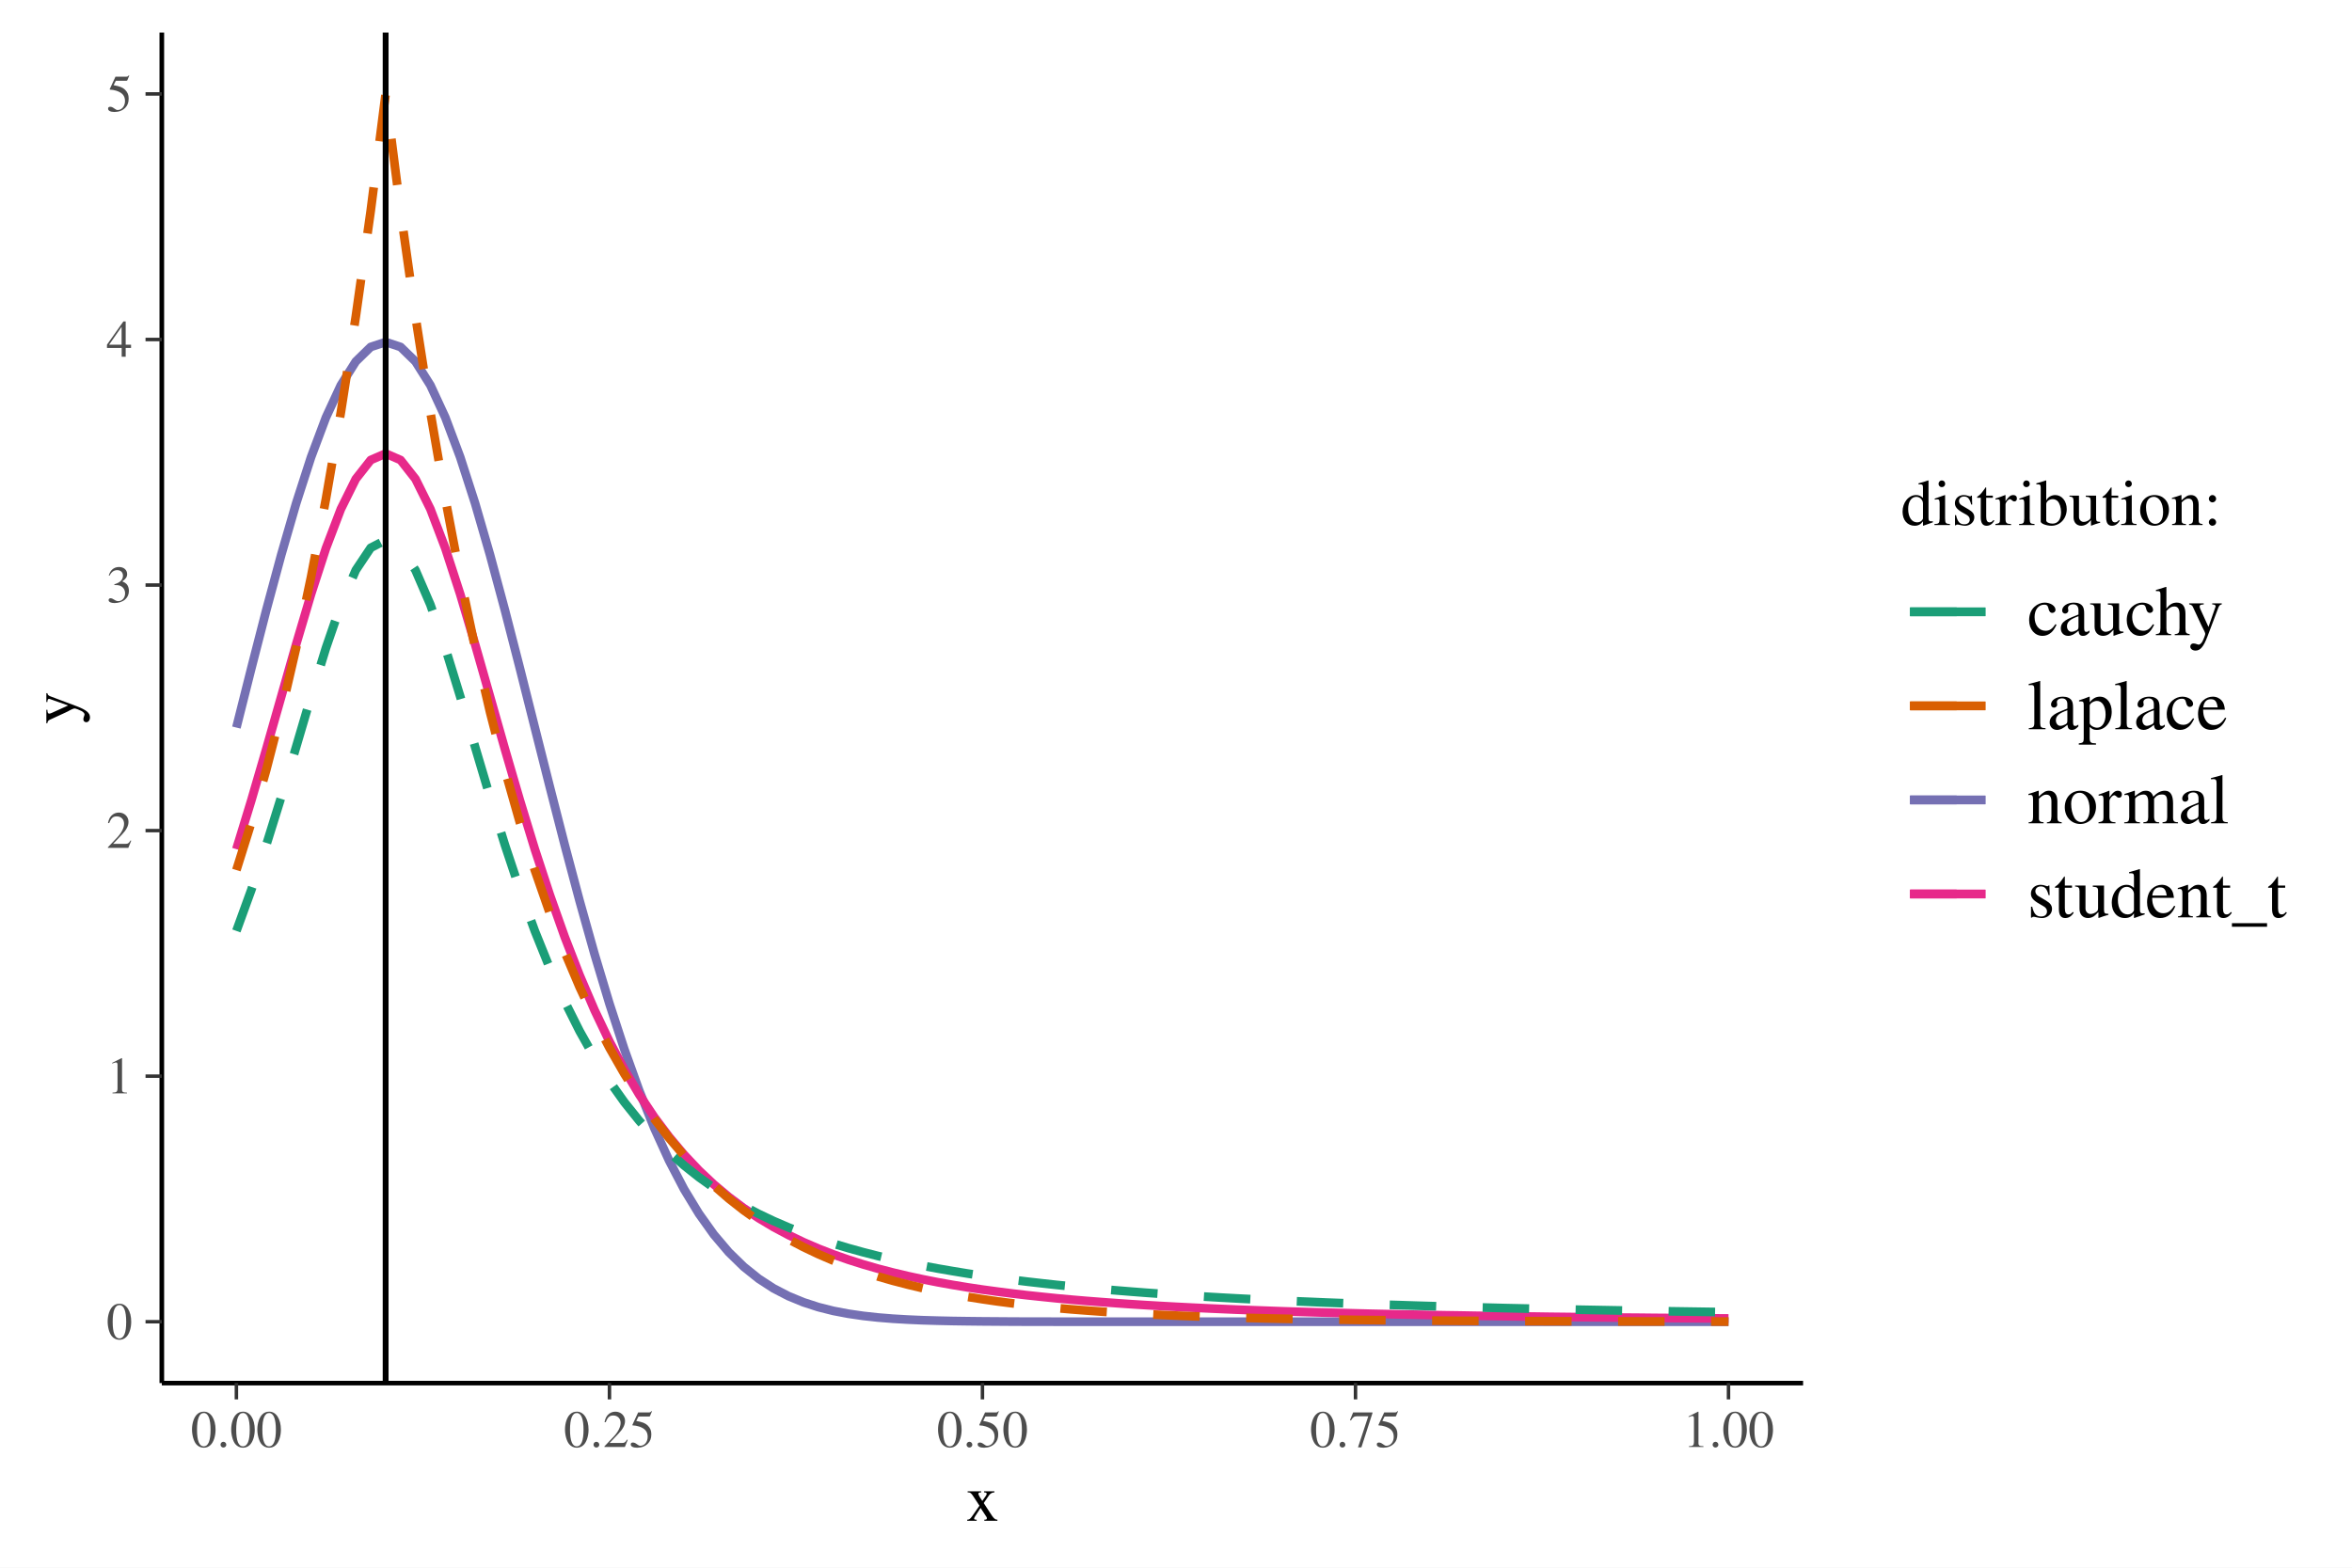
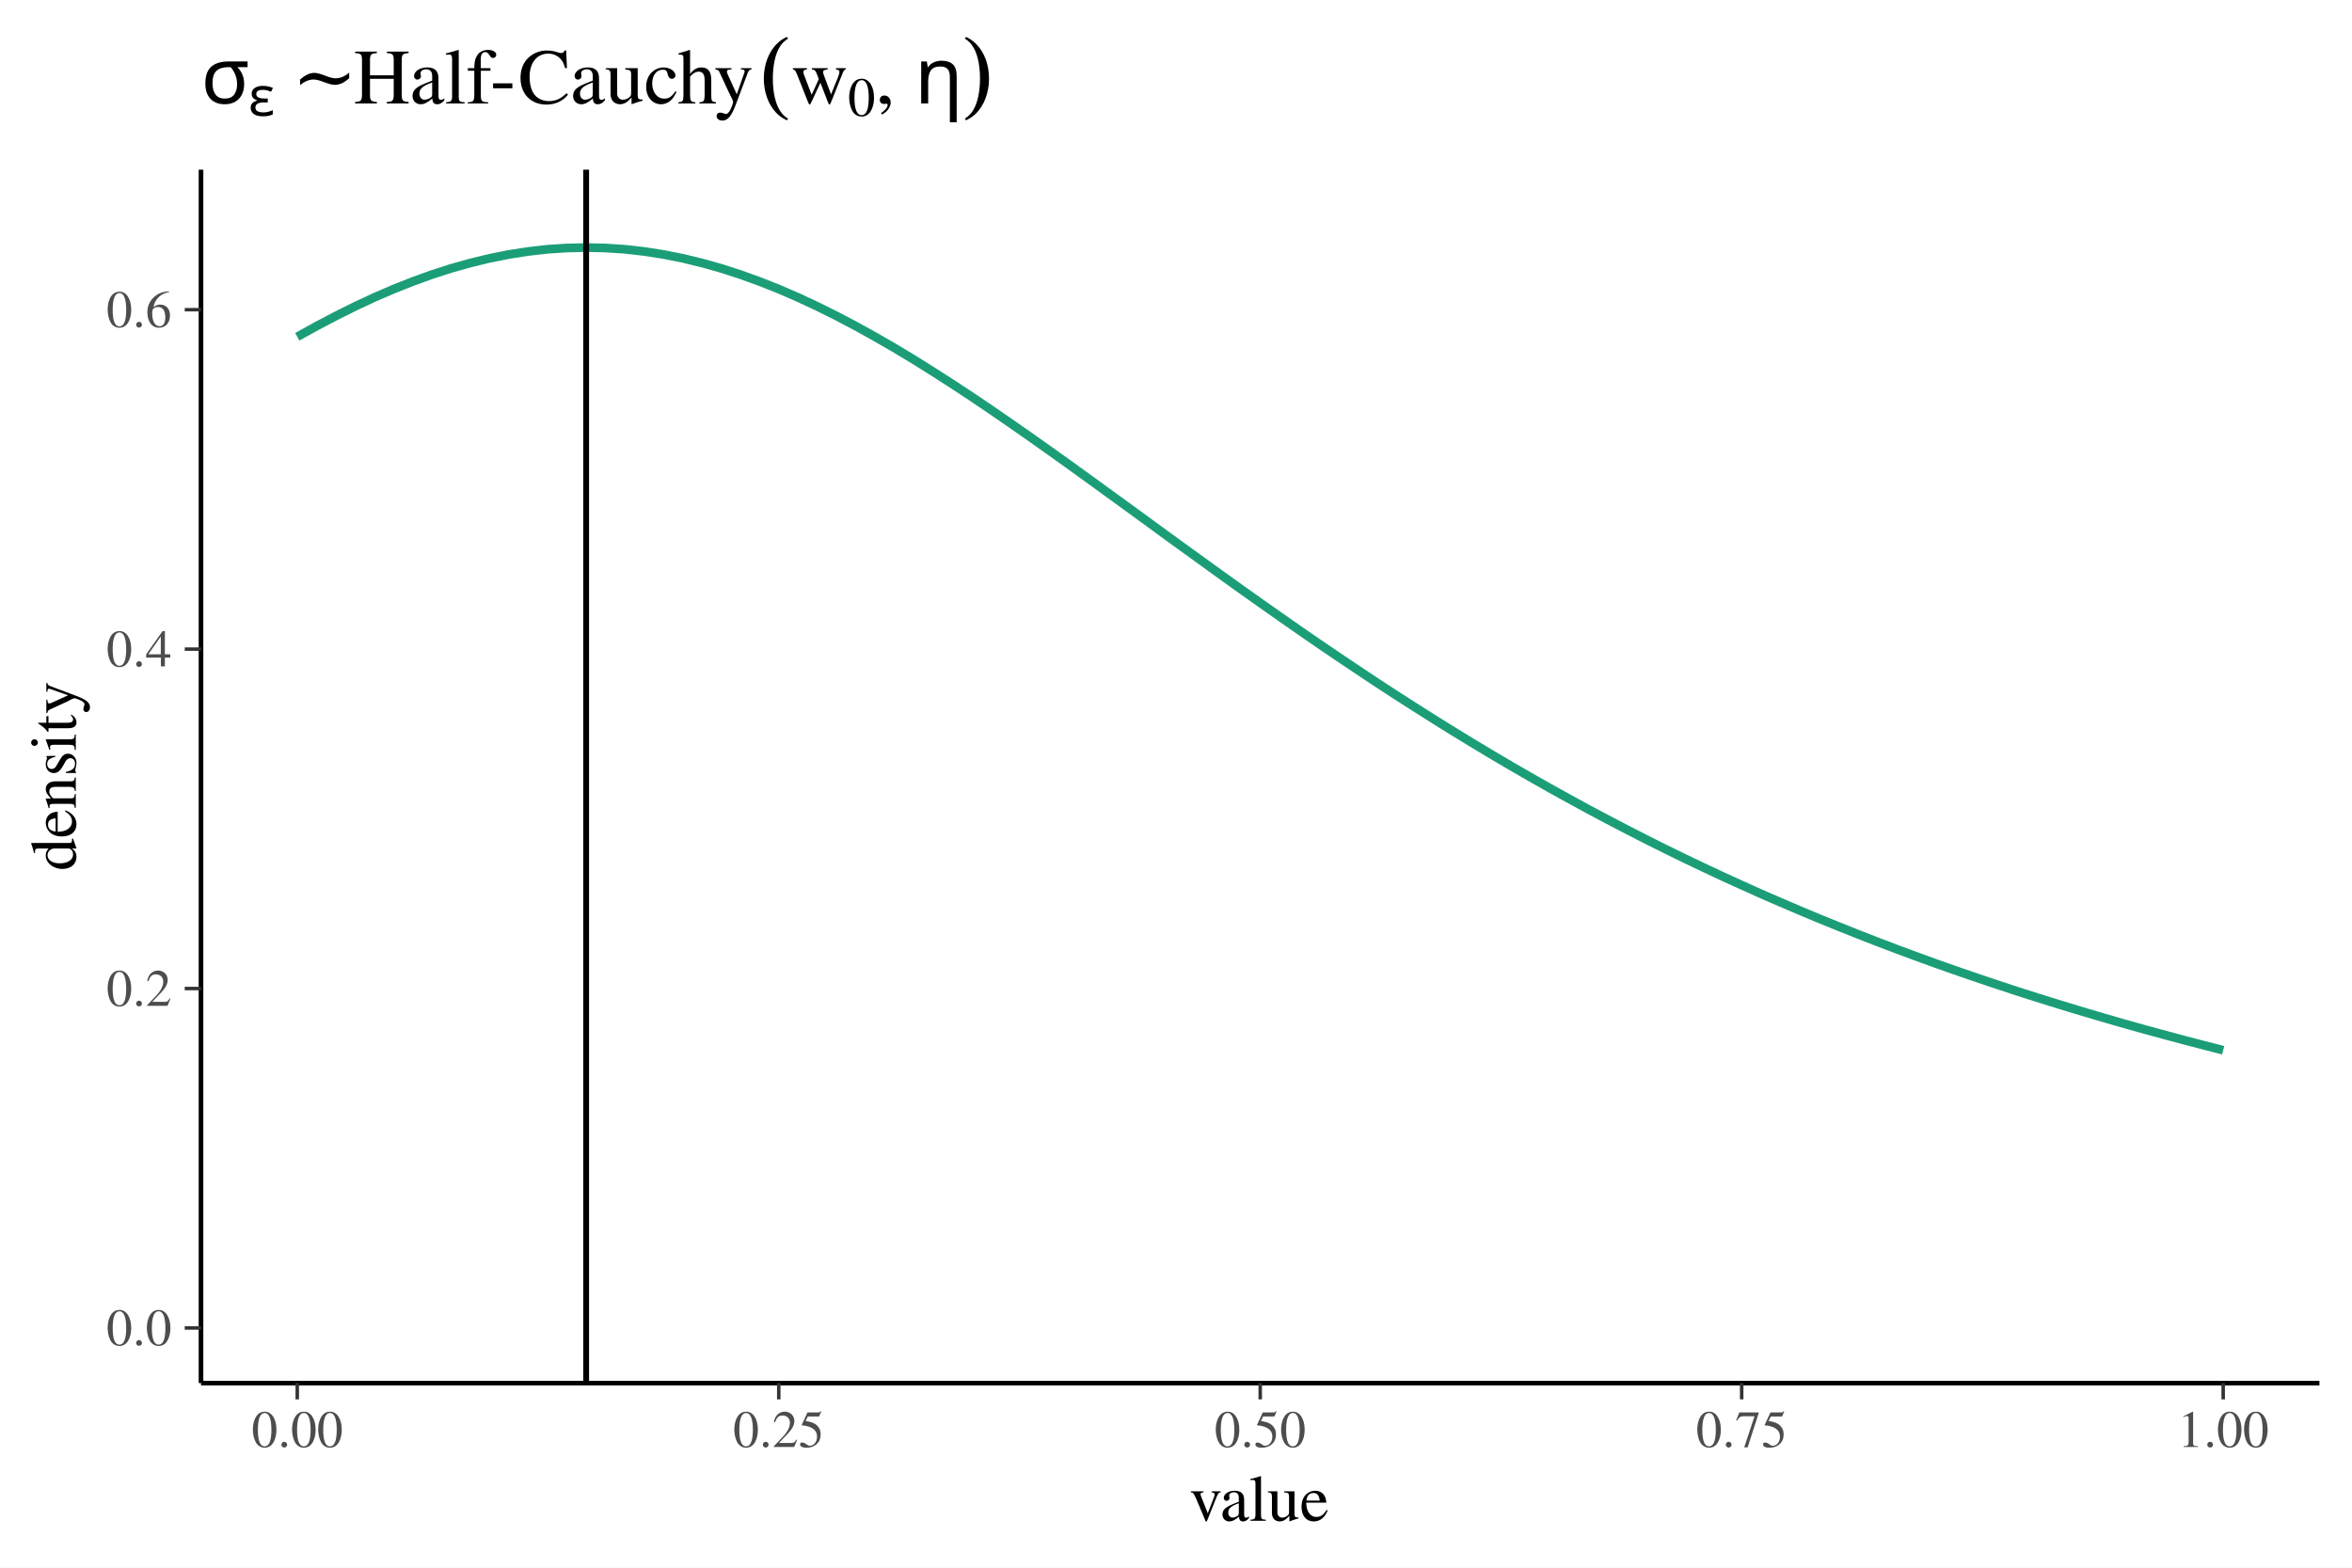
<svg xmlns="http://www.w3.org/2000/svg" viewBox="0 0 432.00 288.00">
  <defs>
    <style type="text/css">
    line, polyline, path, rect, circle {
      fill: none;
      stroke: #000000;
      stroke-linecap: round;
      stroke-linejoin: round;
      stroke-miterlimit: 10.00;
    }
  </style>
  </defs>
  <rect width="100%" height="100%" style="stroke: none; fill: #FFFFFF;" />
  <defs>
-     <clipPath id="cpMjkuNzIwNnwzMzEuMTgzfDI1NC4wOTN8NS45Nzc1OA==">
-       <rect x="29.72" y="5.98" width="301.46" height="248.11" />
+     <clipPath id="cpMzYuOTE1OXw0MjYuMDIyfDI1NC4wOTN8MzEuMTczMw==">
+       <rect x="36.92" y="31.17" width="389.11" height="222.92" />
    </clipPath>
  </defs>
-   <polyline points="43.42,133.66 46.16,122.78 48.90,112.13 51.65,101.95 54.39,92.49 57.13,83.99 59.87,76.68 62.61,70.76 65.35,66.41 68.09,63.74 70.83,62.84 73.57,63.74 76.31,66.41 79.05,70.76 81.79,76.68 84.53,83.99 87.27,92.49 90.01,101.95 92.75,112.13 95.49,122.78 98.23,133.66 100.98,144.54 103.72,155.21 106.46,165.51 109.20,175.27 111.94,184.39 114.68,192.78 117.42,200.39 120.16,207.20 122.90,213.21 125.64,218.46 128.38,222.97 131.12,226.81 133.86,230.04 136.60,232.71 139.34,234.91 142.08,236.69 144.82,238.11 147.57,239.24 150.31,240.13 153.05,240.82 155.79,241.34 158.53,241.74 161.27,242.04 164.01,242.26 166.75,242.42 169.49,242.54 172.23,242.62 174.97,242.68 177.71,242.72 180.45,242.75 183.19,242.77 185.93,242.79 188.67,242.80 191.41,242.80 194.15,242.81 196.90,242.81 199.64,242.81 202.38,242.81 205.12,242.81 207.86,242.81 210.60,242.81 213.34,242.81 216.08,242.81 218.82,242.81 221.56,242.81 224.30,242.81 227.04,242.81 229.78,242.81 232.52,242.81 235.26,242.81 238.00,242.81 240.74,242.81 243.49,242.81 246.23,242.81 248.97,242.81 251.71,242.81 254.45,242.81 257.19,242.81 259.93,242.81 262.67,242.81 265.41,242.81 268.15,242.81 270.89,242.81 273.63,242.81 276.37,242.81 279.11,242.81 281.85,242.81 284.59,242.81 287.33,242.81 290.07,242.81 292.82,242.81 295.56,242.81 298.30,242.81 301.04,242.81 303.78,242.81 306.52,242.81 309.26,242.81 312.00,242.81 314.74,242.81 317.48,242.81 " style="stroke-width: 1.60; stroke: #7570B3; stroke-linecap: butt;" clip-path="url(#cpMjkuNzIwNnwzMzEuMTgzfDI1NC4wOTN8NS45Nzc1OA==)" />
-   <polyline points="43.42,156.00 46.16,147.04 48.90,137.65 51.65,128.00 54.39,118.39 57.13,109.15 59.87,100.71 62.61,93.51 65.35,87.99 68.09,84.51 70.83,83.32 73.57,84.51 76.31,87.99 79.05,93.51 81.79,100.71 84.53,109.15 87.27,118.39 90.01,128.00 92.75,137.65 95.49,147.04 98.23,156.00 100.98,164.38 103.72,172.11 106.46,179.17 109.20,185.57 111.94,191.33 114.68,196.49 117.42,201.10 120.16,205.21 122.90,208.86 125.64,212.12 128.38,215.02 131.12,217.60 133.86,219.90 136.60,221.95 139.34,223.78 142.08,225.42 144.82,226.88 147.57,228.20 150.31,229.38 153.05,230.45 155.79,231.41 158.53,232.28 161.27,233.07 164.01,233.78 166.75,234.43 169.49,235.02 172.23,235.56 174.97,236.05 177.71,236.50 180.45,236.91 183.19,237.28 185.93,237.63 188.67,237.95 191.41,238.24 194.15,238.52 196.90,238.77 199.64,239.00 202.38,239.21 205.12,239.41 207.86,239.60 210.60,239.77 213.34,239.93 216.08,240.08 218.82,240.22 221.56,240.35 224.30,240.47 227.04,240.59 229.78,240.69 232.52,240.79 235.26,240.89 238.00,240.98 240.74,241.06 243.49,241.14 246.23,241.21 248.97,241.28 251.71,241.35 254.45,241.41 257.19,241.47 259.93,241.52 262.67,241.58 265.41,241.63 268.15,241.67 270.89,241.72 273.63,241.76 276.37,241.80 279.11,241.84 281.85,241.87 284.59,241.91 287.33,241.94 290.07,241.97 292.82,242.00 295.56,242.03 298.30,242.06 301.04,242.08 303.78,242.11 306.52,242.13 309.26,242.16 312.00,242.18 314.74,242.20 317.48,242.22 " style="stroke-width: 1.60; stroke: #E7298A; stroke-linecap: butt;" clip-path="url(#cpMjkuNzIwNnwzMzEuMTgzfDI1NC4wOTN8NS45Nzc1OA==)" />
-   <polyline points="43.42,171.02 46.16,163.48 48.90,155.26 51.65,146.44 54.39,137.23 57.13,127.94 59.87,119.03 62.61,111.08 65.35,104.74 68.09,100.64 70.83,99.22 73.57,100.64 76.31,104.74 79.05,111.08 81.79,119.03 84.53,127.94 87.27,137.23 90.01,146.44 92.75,155.26 95.49,163.48 98.23,171.02 100.98,177.84 103.72,183.96 106.46,189.43 109.20,194.30 111.94,198.63 114.68,202.48 117.42,205.90 120.16,208.95 122.90,211.67 125.64,214.10 128.38,216.27 131.12,218.23 133.86,219.99 136.60,221.57 139.34,223.01 142.08,224.31 144.82,225.49 147.57,226.57 150.31,227.55 153.05,228.46 155.79,229.28 158.53,230.04 161.27,230.74 164.01,231.38 166.75,231.98 169.49,232.53 172.23,233.04 174.97,233.51 177.71,233.96 180.45,234.37 183.19,234.75 185.93,235.11 188.67,235.45 191.41,235.76 194.15,236.06 196.90,236.33 199.64,236.60 202.38,236.84 205.12,237.07 207.86,237.29 210.60,237.50 213.34,237.69 216.08,237.88 218.82,238.05 221.56,238.22 224.30,238.38 227.04,238.53 229.78,238.67 232.52,238.80 235.26,238.93 238.00,239.06 240.74,239.17 243.49,239.29 246.23,239.39 248.97,239.49 251.71,239.59 254.45,239.69 257.19,239.77 259.93,239.86 262.67,239.94 265.41,240.02 268.15,240.10 270.89,240.17 273.63,240.24 276.37,240.31 279.11,240.37 281.85,240.43 284.59,240.49 287.33,240.55 290.07,240.61 292.82,240.66 295.56,240.71 298.30,240.76 301.04,240.81 303.78,240.85 306.52,240.90 309.26,240.94 312.00,240.98 314.74,241.02 317.48,241.06 " style="stroke-width: 1.60; stroke: #1B9E77; stroke-dasharray: 8.54,8.54; stroke-linecap: butt;" clip-path="url(#cpMjkuNzIwNnwzMzEuMTgzfDI1NC4wOTN8NS45Nzc1OA==)" />
-   <polyline points="43.42,159.84 46.16,151.11 48.90,141.46 51.65,130.81 54.39,119.03 57.13,106.01 59.87,91.62 62.61,75.72 65.35,58.14 68.09,38.72 70.83,17.26 73.57,38.72 76.31,58.14 79.05,75.72 81.79,91.62 84.53,106.01 87.27,119.03 90.01,130.81 92.75,141.46 95.49,151.11 98.23,159.84 100.98,167.73 103.72,174.88 106.46,181.34 109.20,187.19 111.94,192.49 114.68,197.28 117.42,201.61 120.16,205.53 122.90,209.08 125.64,212.29 128.38,215.19 131.12,217.82 133.86,220.20 136.60,222.35 139.34,224.30 142.08,226.06 144.82,227.66 147.57,229.10 150.31,230.40 153.05,231.58 155.79,232.65 158.53,233.62 161.27,234.50 164.01,235.29 166.75,236.00 169.49,236.65 172.23,237.24 174.97,237.77 177.71,238.25 180.45,238.68 183.19,239.08 185.93,239.43 188.67,239.75 191.41,240.05 194.15,240.31 196.90,240.55 199.64,240.76 202.38,240.96 205.12,241.13 207.86,241.29 210.60,241.44 213.34,241.57 216.08,241.69 218.82,241.80 221.56,241.89 224.30,241.98 227.04,242.06 229.78,242.13 232.52,242.20 235.26,242.26 238.00,242.31 240.74,242.36 243.49,242.40 246.23,242.44 248.97,242.48 251.71,242.51 254.45,242.54 257.19,242.56 259.93,242.59 262.67,242.61 265.41,242.63 268.15,242.65 270.89,242.66 273.63,242.68 276.37,242.69 279.11,242.70 281.85,242.71 284.59,242.72 287.33,242.73 290.07,242.74 292.82,242.75 295.56,242.75 298.30,242.76 301.04,242.76 303.78,242.77 306.52,242.77 309.26,242.78 312.00,242.78 314.74,242.78 317.48,242.79 " style="stroke-width: 1.60; stroke: #D95F02; stroke-dasharray: 8.54,8.54; stroke-linecap: butt;" clip-path="url(#cpMjkuNzIwNnwzMzEuMTgzfDI1NC4wOTN8NS45Nzc1OA==)" />
-   <line x1="70.83" y1="254.09" x2="70.83" y2="5.98" style="stroke-width: 1.07; stroke-linecap: butt;" clip-path="url(#cpMjkuNzIwNnwzMzEuMTgzfDI1NC4wOTN8NS45Nzc1OA==)" />
+   <polyline points="54.60,61.87 58.14,59.91 61.68,58.05 65.21,56.29 68.75,54.64 72.29,53.11 75.83,51.71 79.36,50.43 82.90,49.29 86.44,48.30 89.98,47.44 93.51,46.74 97.05,46.19 100.59,45.79 104.13,45.56 107.66,45.48 111.20,45.56 114.74,45.79 118.27,46.19 121.81,46.74 125.35,47.44 128.89,48.30 132.42,49.29 135.96,50.43 139.50,51.71 143.04,53.11 146.57,54.64 150.11,56.29 153.65,58.05 157.19,59.91 160.72,61.87 164.26,63.91 167.80,66.04 171.33,68.25 174.87,70.52 178.41,72.85 181.95,75.24 185.48,77.67 189.02,80.14 192.56,82.64 196.10,85.17 199.63,87.72 203.17,90.29 206.71,92.86 210.25,95.44 213.78,98.02 217.32,100.59 220.86,103.15 224.39,105.70 227.93,108.24 231.47,110.75 235.01,113.24 238.54,115.71 242.08,118.15 245.62,120.56 249.16,122.93 252.69,125.28 256.23,127.59 259.77,129.86 263.31,132.10 266.84,134.30 270.38,136.46 273.92,138.59 277.45,140.67 280.99,142.71 284.53,144.72 288.07,146.68 291.60,148.61 295.14,150.49 298.68,152.34 302.22,154.15 305.75,155.92 309.29,157.65 312.83,159.34 316.37,161.00 319.90,162.61 323.44,164.20 326.98,165.74 330.51,167.25 334.05,168.73 337.59,170.17 341.13,171.58 344.66,172.96 348.20,174.31 351.74,175.62 355.28,176.91 358.81,178.16 362.35,179.38 365.89,180.58 369.43,181.75 372.96,182.89 376.50,184.00 380.04,185.09 383.57,186.15 387.11,187.19 390.65,188.21 394.19,189.20 397.72,190.16 401.26,191.11 404.80,192.03 408.34,192.94 " style="stroke-width: 1.60; stroke: #1B9E77; stroke-linecap: butt;" clip-path="url(#cpMzYuOTE1OXw0MjYuMDIyfDI1NC4wOTN8MzEuMTczMw==)" />
+   <line x1="107.66" y1="254.09" x2="107.66" y2="31.17" style="stroke-width: 1.07; stroke-linecap: butt;" clip-path="url(#cpMzYuOTE1OXw0MjYuMDIyfDI1NC4wOTN8MzEuMTczMw==)" />
  <defs>
    <clipPath id="cpMHw0MzJ8Mjg4fDA=">
      <rect x="0.00" y="0.00" width="432.00" height="288.00" />
    </clipPath>
  </defs>
-   <polyline points="29.72,254.09 29.72,5.98 " style="stroke-width: 0.85; stroke-linecap: butt;" clip-path="url(#cpMHw0MzJ8Mjg4fDA=)" />
+   <polyline points="36.92,254.09 36.92,31.17 " style="stroke-width: 0.85; stroke-linecap: butt;" clip-path="url(#cpMHw0MzJ8Mjg4fDA=)" />
  <g clip-path="url(#cpMHw0MzJ8Mjg4fDA=)">
-     <text x="19.54" y="245.99" style="font-size: 9.60px; fill: #4D4D4D; font-family: Times;" textLength="4.80px" lengthAdjust="spacingAndGlyphs">0</text>
+     <text x="19.54" y="247.13" style="font-size: 9.60px; fill: #4D4D4D; font-family: Times;" textLength="11.99px" lengthAdjust="spacingAndGlyphs">0.0</text>
  </g>
  <g clip-path="url(#cpMHw0MzJ8Mjg4fDA=)">
-     <text x="19.54" y="200.87" style="font-size: 9.60px; fill: #4D4D4D; font-family: Times;" textLength="4.80px" lengthAdjust="spacingAndGlyphs">1</text>
+     <text x="19.54" y="184.78" style="font-size: 9.60px; fill: #4D4D4D; font-family: Times;" textLength="11.99px" lengthAdjust="spacingAndGlyphs">0.2</text>
  </g>
  <g clip-path="url(#cpMHw0MzJ8Mjg4fDA=)">
-     <text x="19.54" y="155.76" style="font-size: 9.60px; fill: #4D4D4D; font-family: Times;" textLength="4.80px" lengthAdjust="spacingAndGlyphs">2</text>
+     <text x="19.54" y="122.42" style="font-size: 9.60px; fill: #4D4D4D; font-family: Times;" textLength="11.99px" lengthAdjust="spacingAndGlyphs">0.4</text>
  </g>
  <g clip-path="url(#cpMHw0MzJ8Mjg4fDA=)">
-     <text x="19.54" y="110.65" style="font-size: 9.60px; fill: #4D4D4D; font-family: Times;" textLength="4.80px" lengthAdjust="spacingAndGlyphs">3</text>
+     <text x="19.54" y="60.07" style="font-size: 9.60px; fill: #4D4D4D; font-family: Times;" textLength="11.99px" lengthAdjust="spacingAndGlyphs">0.6</text>
+   </g>
+   <polyline points="33.93,243.96 36.92,243.96 " style="stroke-width: 0.64; stroke: #333333; stroke-linecap: butt;" clip-path="url(#cpMHw0MzJ8Mjg4fDA=)" />
+   <polyline points="33.93,181.60 36.92,181.60 " style="stroke-width: 0.64; stroke: #333333; stroke-linecap: butt;" clip-path="url(#cpMHw0MzJ8Mjg4fDA=)" />
+   <polyline points="33.93,119.25 36.92,119.25 " style="stroke-width: 0.64; stroke: #333333; stroke-linecap: butt;" clip-path="url(#cpMHw0MzJ8Mjg4fDA=)" />
+   <polyline points="33.93,56.89 36.92,56.89 " style="stroke-width: 0.64; stroke: #333333; stroke-linecap: butt;" clip-path="url(#cpMHw0MzJ8Mjg4fDA=)" />
+   <polyline points="36.92,254.09 426.02,254.09 " style="stroke-width: 0.85; stroke-linecap: butt;" clip-path="url(#cpMHw0MzJ8Mjg4fDA=)" />
+   <polyline points="54.60,257.08 54.60,254.09 " style="stroke-width: 0.64; stroke: #333333; stroke-linecap: butt;" clip-path="url(#cpMHw0MzJ8Mjg4fDA=)" />
+   <polyline points="143.04,257.08 143.04,254.09 " style="stroke-width: 0.64; stroke: #333333; stroke-linecap: butt;" clip-path="url(#cpMHw0MzJ8Mjg4fDA=)" />
+   <polyline points="231.47,257.08 231.47,254.09 " style="stroke-width: 0.64; stroke: #333333; stroke-linecap: butt;" clip-path="url(#cpMHw0MzJ8Mjg4fDA=)" />
+   <polyline points="319.90,257.08 319.90,254.09 " style="stroke-width: 0.64; stroke: #333333; stroke-linecap: butt;" clip-path="url(#cpMHw0MzJ8Mjg4fDA=)" />
+   <polyline points="408.34,257.08 408.34,254.09 " style="stroke-width: 0.64; stroke: #333333; stroke-linecap: butt;" clip-path="url(#cpMHw0MzJ8Mjg4fDA=)" />
+   <g clip-path="url(#cpMHw0MzJ8Mjg4fDA=)">
+     <text x="46.21" y="265.82" style="font-size: 9.60px; fill: #4D4D4D; font-family: Times;" textLength="16.79px" lengthAdjust="spacingAndGlyphs">0.00</text>
  </g>
  <g clip-path="url(#cpMHw0MzJ8Mjg4fDA=)">
-     <text x="19.54" y="65.54" style="font-size: 9.60px; fill: #4D4D4D; font-family: Times;" textLength="4.80px" lengthAdjust="spacingAndGlyphs">4</text>
+     <text x="134.64" y="265.82" style="font-size: 9.60px; fill: #4D4D4D; font-family: Times;" textLength="16.79px" lengthAdjust="spacingAndGlyphs">0.25</text>
  </g>
  <g clip-path="url(#cpMHw0MzJ8Mjg4fDA=)">
-     <text x="19.54" y="20.43" style="font-size: 9.60px; fill: #4D4D4D; font-family: Times;" textLength="4.80px" lengthAdjust="spacingAndGlyphs">5</text>
-   </g>
-   <polyline points="26.73,242.81 29.72,242.81 " style="stroke-width: 0.64; stroke: #333333; stroke-linecap: butt;" clip-path="url(#cpMHw0MzJ8Mjg4fDA=)" />
-   <polyline points="26.73,197.70 29.72,197.70 " style="stroke-width: 0.64; stroke: #333333; stroke-linecap: butt;" clip-path="url(#cpMHw0MzJ8Mjg4fDA=)" />
-   <polyline points="26.73,152.59 29.72,152.59 " style="stroke-width: 0.64; stroke: #333333; stroke-linecap: butt;" clip-path="url(#cpMHw0MzJ8Mjg4fDA=)" />
-   <polyline points="26.73,107.48 29.72,107.48 " style="stroke-width: 0.64; stroke: #333333; stroke-linecap: butt;" clip-path="url(#cpMHw0MzJ8Mjg4fDA=)" />
-   <polyline points="26.73,62.37 29.72,62.37 " style="stroke-width: 0.64; stroke: #333333; stroke-linecap: butt;" clip-path="url(#cpMHw0MzJ8Mjg4fDA=)" />
-   <polyline points="26.73,17.26 29.72,17.26 " style="stroke-width: 0.64; stroke: #333333; stroke-linecap: butt;" clip-path="url(#cpMHw0MzJ8Mjg4fDA=)" />
-   <polyline points="29.72,254.09 331.18,254.09 " style="stroke-width: 0.85; stroke-linecap: butt;" clip-path="url(#cpMHw0MzJ8Mjg4fDA=)" />
-   <polyline points="43.42,257.08 43.42,254.09 " style="stroke-width: 0.64; stroke: #333333; stroke-linecap: butt;" clip-path="url(#cpMHw0MzJ8Mjg4fDA=)" />
-   <polyline points="111.94,257.08 111.94,254.09 " style="stroke-width: 0.64; stroke: #333333; stroke-linecap: butt;" clip-path="url(#cpMHw0MzJ8Mjg4fDA=)" />
-   <polyline points="180.45,257.08 180.45,254.09 " style="stroke-width: 0.64; stroke: #333333; stroke-linecap: butt;" clip-path="url(#cpMHw0MzJ8Mjg4fDA=)" />
-   <polyline points="248.97,257.08 248.97,254.09 " style="stroke-width: 0.64; stroke: #333333; stroke-linecap: butt;" clip-path="url(#cpMHw0MzJ8Mjg4fDA=)" />
-   <polyline points="317.48,257.08 317.48,254.09 " style="stroke-width: 0.64; stroke: #333333; stroke-linecap: butt;" clip-path="url(#cpMHw0MzJ8Mjg4fDA=)" />
-   <g clip-path="url(#cpMHw0MzJ8Mjg4fDA=)">
-     <text x="35.03" y="265.82" style="font-size: 9.60px; fill: #4D4D4D; font-family: Times;" textLength="16.79px" lengthAdjust="spacingAndGlyphs">0.00</text>
+     <text x="223.07" y="265.82" style="font-size: 9.60px; fill: #4D4D4D; font-family: Times;" textLength="16.79px" lengthAdjust="spacingAndGlyphs">0.50</text>
  </g>
  <g clip-path="url(#cpMHw0MzJ8Mjg4fDA=)">
-     <text x="103.54" y="265.82" style="font-size: 9.60px; fill: #4D4D4D; font-family: Times;" textLength="16.79px" lengthAdjust="spacingAndGlyphs">0.25</text>
+     <text x="311.51" y="265.82" style="font-size: 9.60px; fill: #4D4D4D; font-family: Times;" textLength="16.79px" lengthAdjust="spacingAndGlyphs">0.75</text>
  </g>
  <g clip-path="url(#cpMHw0MzJ8Mjg4fDA=)">
-     <text x="172.06" y="265.82" style="font-size: 9.60px; fill: #4D4D4D; font-family: Times;" textLength="16.79px" lengthAdjust="spacingAndGlyphs">0.50</text>
+     <text x="399.94" y="265.82" style="font-size: 9.60px; fill: #4D4D4D; font-family: Times;" textLength="16.79px" lengthAdjust="spacingAndGlyphs">1.00</text>
  </g>
  <g clip-path="url(#cpMHw0MzJ8Mjg4fDA=)">
-     <text x="240.57" y="265.82" style="font-size: 9.60px; fill: #4D4D4D; font-family: Times;" textLength="16.79px" lengthAdjust="spacingAndGlyphs">0.75</text>
+     <text x="218.48" y="279.38" style="font-size: 12.00px; font-family: Times;" textLength="25.99px" lengthAdjust="spacingAndGlyphs">value</text>
  </g>
  <g clip-path="url(#cpMHw0MzJ8Mjg4fDA=)">
-     <text x="309.09" y="265.82" style="font-size: 9.60px; fill: #4D4D4D; font-family: Times;" textLength="16.79px" lengthAdjust="spacingAndGlyphs">1.00</text>
+     <text transform="translate(13.92,159.96) rotate(-90)" style="font-size: 12.00px; font-family: Times;" textLength="34.66px" lengthAdjust="spacingAndGlyphs">density</text>
  </g>
  <g clip-path="url(#cpMHw0MzJ8Mjg4fDA=)">
-     <text x="177.45" y="279.38" style="font-size: 12.00px; font-family: Times;" textLength="6.00px" lengthAdjust="spacingAndGlyphs">x</text>
+     <text x="36.92" y="19.01" style="font-size: 14.40px; font-family: Symbol;" textLength="8.69px" lengthAdjust="spacingAndGlyphs">σ</text>
  </g>
  <g clip-path="url(#cpMHw0MzJ8Mjg4fDA=)">
-     <text transform="translate(13.92,133.04) rotate(-90)" style="font-size: 12.00px; font-family: Times;" textLength="6.00px" lengthAdjust="spacingAndGlyphs">y</text>
+     <text x="45.60" y="21.27" style="font-size: 10.08px; font-family: Symbol;" textLength="4.42px" lengthAdjust="spacingAndGlyphs">ε</text>
  </g>
  <g clip-path="url(#cpMHw0MzJ8Mjg4fDA=)">
-     <text x="349.12" y="96.46" style="font-size: 12.00px; font-family: Times;" textLength="58.67px" lengthAdjust="spacingAndGlyphs">distribution:</text>
-   </g>
-   <line x1="350.84" y1="112.40" x2="364.67" y2="112.40" style="stroke-width: 1.60; stroke: #1B9E77; stroke-linecap: butt;" clip-path="url(#cpMHw0MzJ8Mjg4fDA=)" />
-   <line x1="350.84" y1="112.40" x2="364.67" y2="112.40" style="stroke-width: 1.60; stroke: #1B9E77; stroke-linecap: butt;" clip-path="url(#cpMHw0MzJ8Mjg4fDA=)" />
-   <line x1="350.84" y1="112.40" x2="364.67" y2="112.40" style="stroke-width: 1.60; stroke: #1B9E77; stroke-dasharray: 8.54,8.54; stroke-linecap: butt;" clip-path="url(#cpMHw0MzJ8Mjg4fDA=)" />
-   <line x1="350.84" y1="112.40" x2="364.67" y2="112.40" style="stroke-width: 1.60; stroke: #1B9E77; stroke-dasharray: 8.54,8.54; stroke-linecap: butt;" clip-path="url(#cpMHw0MzJ8Mjg4fDA=)" />
-   <line x1="350.84" y1="129.68" x2="364.67" y2="129.68" style="stroke-width: 1.60; stroke: #D95F02; stroke-linecap: butt;" clip-path="url(#cpMHw0MzJ8Mjg4fDA=)" />
-   <line x1="350.84" y1="129.68" x2="364.67" y2="129.68" style="stroke-width: 1.60; stroke: #D95F02; stroke-linecap: butt;" clip-path="url(#cpMHw0MzJ8Mjg4fDA=)" />
-   <line x1="350.84" y1="129.68" x2="364.67" y2="129.68" style="stroke-width: 1.60; stroke: #D95F02; stroke-dasharray: 8.54,8.54; stroke-linecap: butt;" clip-path="url(#cpMHw0MzJ8Mjg4fDA=)" />
-   <line x1="350.84" y1="129.68" x2="364.67" y2="129.68" style="stroke-width: 1.60; stroke: #D95F02; stroke-dasharray: 8.54,8.54; stroke-linecap: butt;" clip-path="url(#cpMHw0MzJ8Mjg4fDA=)" />
-   <line x1="350.84" y1="146.96" x2="364.67" y2="146.96" style="stroke-width: 1.60; stroke: #7570B3; stroke-linecap: butt;" clip-path="url(#cpMHw0MzJ8Mjg4fDA=)" />
-   <line x1="350.84" y1="146.96" x2="364.67" y2="146.96" style="stroke-width: 1.60; stroke: #7570B3; stroke-linecap: butt;" clip-path="url(#cpMHw0MzJ8Mjg4fDA=)" />
-   <line x1="350.84" y1="146.96" x2="364.67" y2="146.96" style="stroke-width: 1.60; stroke: #7570B3; stroke-dasharray: 8.54,8.54; stroke-linecap: butt;" clip-path="url(#cpMHw0MzJ8Mjg4fDA=)" />
-   <line x1="350.84" y1="146.96" x2="364.67" y2="146.96" style="stroke-width: 1.60; stroke: #7570B3; stroke-dasharray: 8.54,8.54; stroke-linecap: butt;" clip-path="url(#cpMHw0MzJ8Mjg4fDA=)" />
-   <line x1="350.84" y1="164.24" x2="364.67" y2="164.24" style="stroke-width: 1.60; stroke: #E7298A; stroke-linecap: butt;" clip-path="url(#cpMHw0MzJ8Mjg4fDA=)" />
-   <line x1="350.84" y1="164.24" x2="364.67" y2="164.24" style="stroke-width: 1.60; stroke: #E7298A; stroke-linecap: butt;" clip-path="url(#cpMHw0MzJ8Mjg4fDA=)" />
-   <line x1="350.84" y1="164.24" x2="364.67" y2="164.24" style="stroke-width: 1.60; stroke: #E7298A; stroke-dasharray: 8.54,8.54; stroke-linecap: butt;" clip-path="url(#cpMHw0MzJ8Mjg4fDA=)" />
-   <line x1="350.84" y1="164.24" x2="364.67" y2="164.24" style="stroke-width: 1.60; stroke: #E7298A; stroke-dasharray: 8.54,8.54; stroke-linecap: butt;" clip-path="url(#cpMHw0MzJ8Mjg4fDA=)" />
-   <g clip-path="url(#cpMHw0MzJ8Mjg4fDA=)">
-     <text x="372.37" y="116.69" style="font-size: 13.00px; font-family: Times;" textLength="36.81px" lengthAdjust="spacingAndGlyphs">cauchy</text>
+     <text x="53.59" y="19.01" style="font-size: 14.40px; font-family: Times;" textLength="10.40px" lengthAdjust="spacingAndGlyphs">∼</text>
  </g>
  <g clip-path="url(#cpMHw0MzJ8Mjg4fDA=)">
-     <text x="372.37" y="133.97" style="font-size: 13.00px; font-family: Times;" textLength="36.80px" lengthAdjust="spacingAndGlyphs">laplace</text>
+     <text x="64.94" y="19.01" style="font-size: 14.40px; font-family: Times;" textLength="74.40px" lengthAdjust="spacingAndGlyphs">Half-Cauchy</text>
  </g>
  <g clip-path="url(#cpMHw0MzJ8Mjg4fDA=)">
-     <text x="372.37" y="151.25" style="font-size: 13.00px; font-family: Times;" textLength="36.82px" lengthAdjust="spacingAndGlyphs">normal</text>
+     <text x="139.34" y="19.01" style="font-size: 18.00px; font-family: Symbol;" textLength="5.99px" lengthAdjust="spacingAndGlyphs">(</text>
  </g>
  <g clip-path="url(#cpMHw0MzJ8Mjg4fDA=)">
-     <text x="372.37" y="168.53" style="font-size: 13.00px; font-family: Times;" textLength="47.66px" lengthAdjust="spacingAndGlyphs">student_t</text>
+     <text x="145.33" y="19.01" style="font-size: 14.40px; font-family: Times;" textLength="10.40px" lengthAdjust="spacingAndGlyphs">w</text>
+   </g>
+   <g clip-path="url(#cpMHw0MzJ8Mjg4fDA=)">
+     <text x="155.74" y="21.27" style="font-size: 10.08px; font-family: Times;" textLength="5.04px" lengthAdjust="spacingAndGlyphs">0</text>
+   </g>
+   <g clip-path="url(#cpMHw0MzJ8Mjg4fDA=)">
+     <text x="160.78" y="19.01" style="font-size: 14.40px; font-family: Times;" textLength="3.60px" lengthAdjust="spacingAndGlyphs">,</text>
+   </g>
+   <g clip-path="url(#cpMHw0MzJ8Mjg4fDA=)">
+     <text x="164.38" y="19.01" style="font-size: 14.40px; font-family: Symbol;" textLength="3.60px" lengthAdjust="spacingAndGlyphs"> </text>
+   </g>
+   <g clip-path="url(#cpMHw0MzJ8Mjg4fDA=)">
+     <text x="167.98" y="19.01" style="font-size: 14.40px; font-family: Symbol;" textLength="8.69px" lengthAdjust="spacingAndGlyphs">η</text>
+   </g>
+   <g clip-path="url(#cpMHw0MzJ8Mjg4fDA=)">
+     <text x="176.67" y="19.01" style="font-size: 18.00px; font-family: Symbol;" textLength="5.99px" lengthAdjust="spacingAndGlyphs">)</text>
  </g>
</svg>
